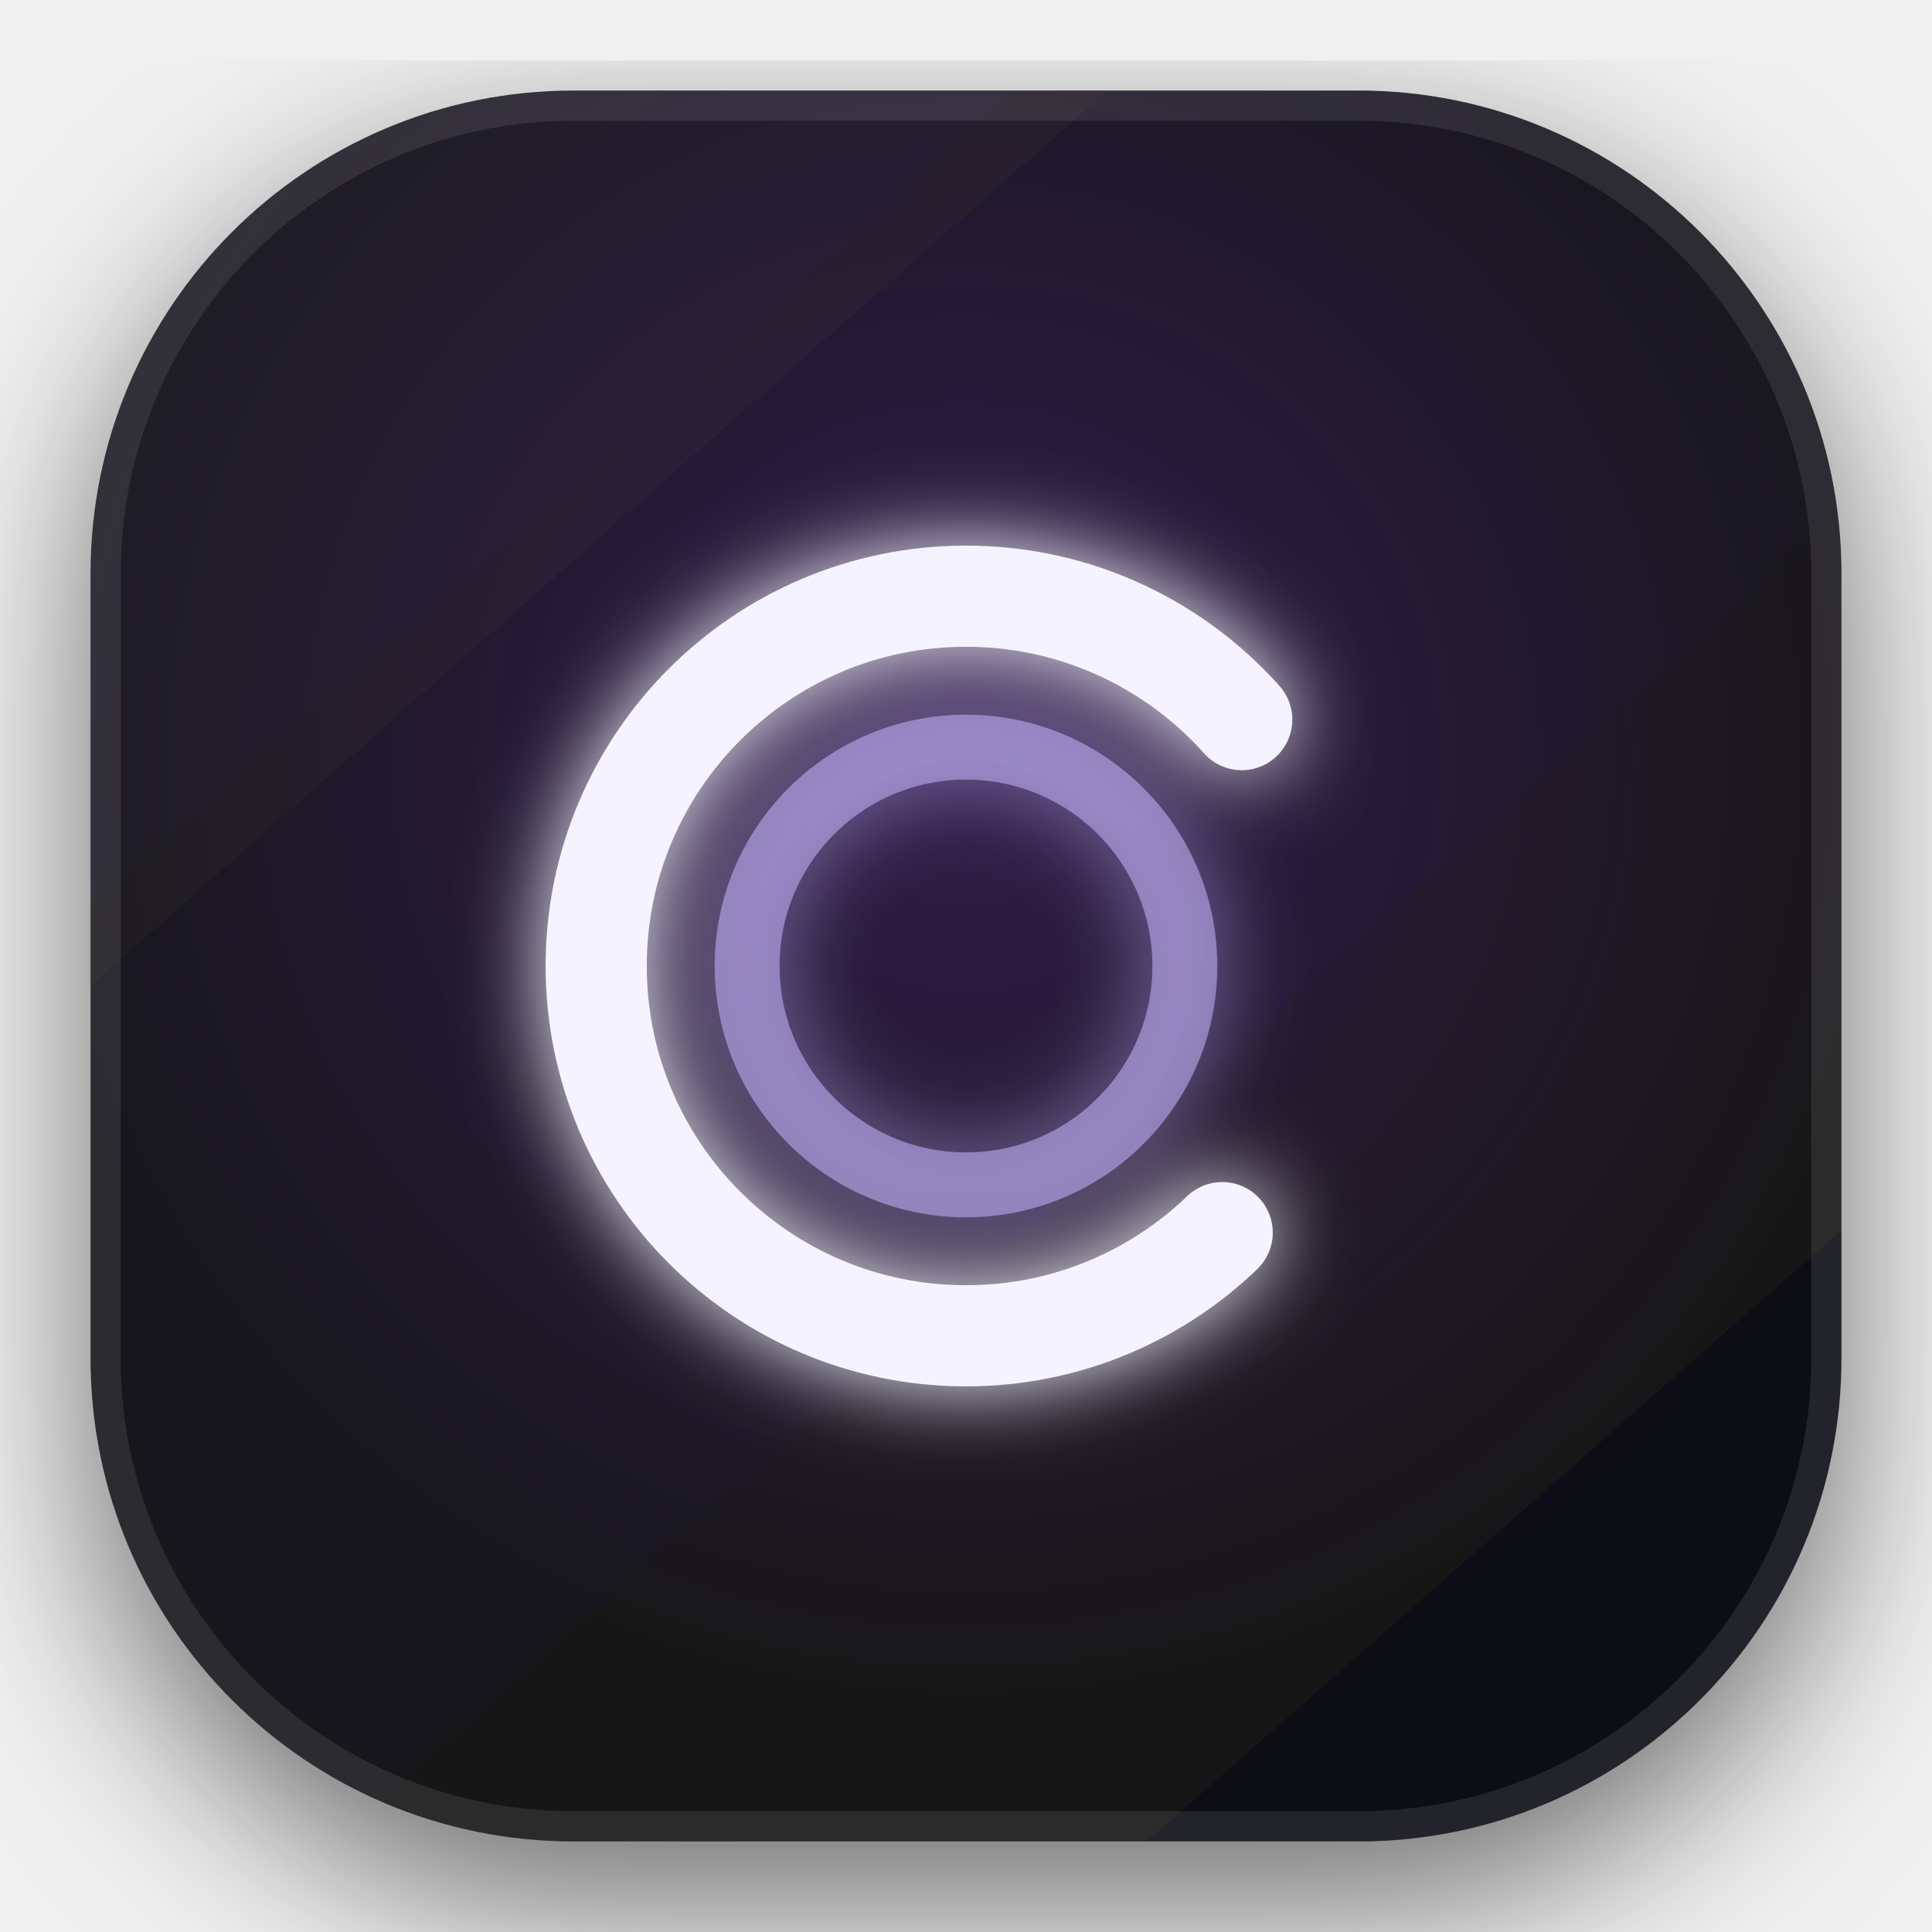
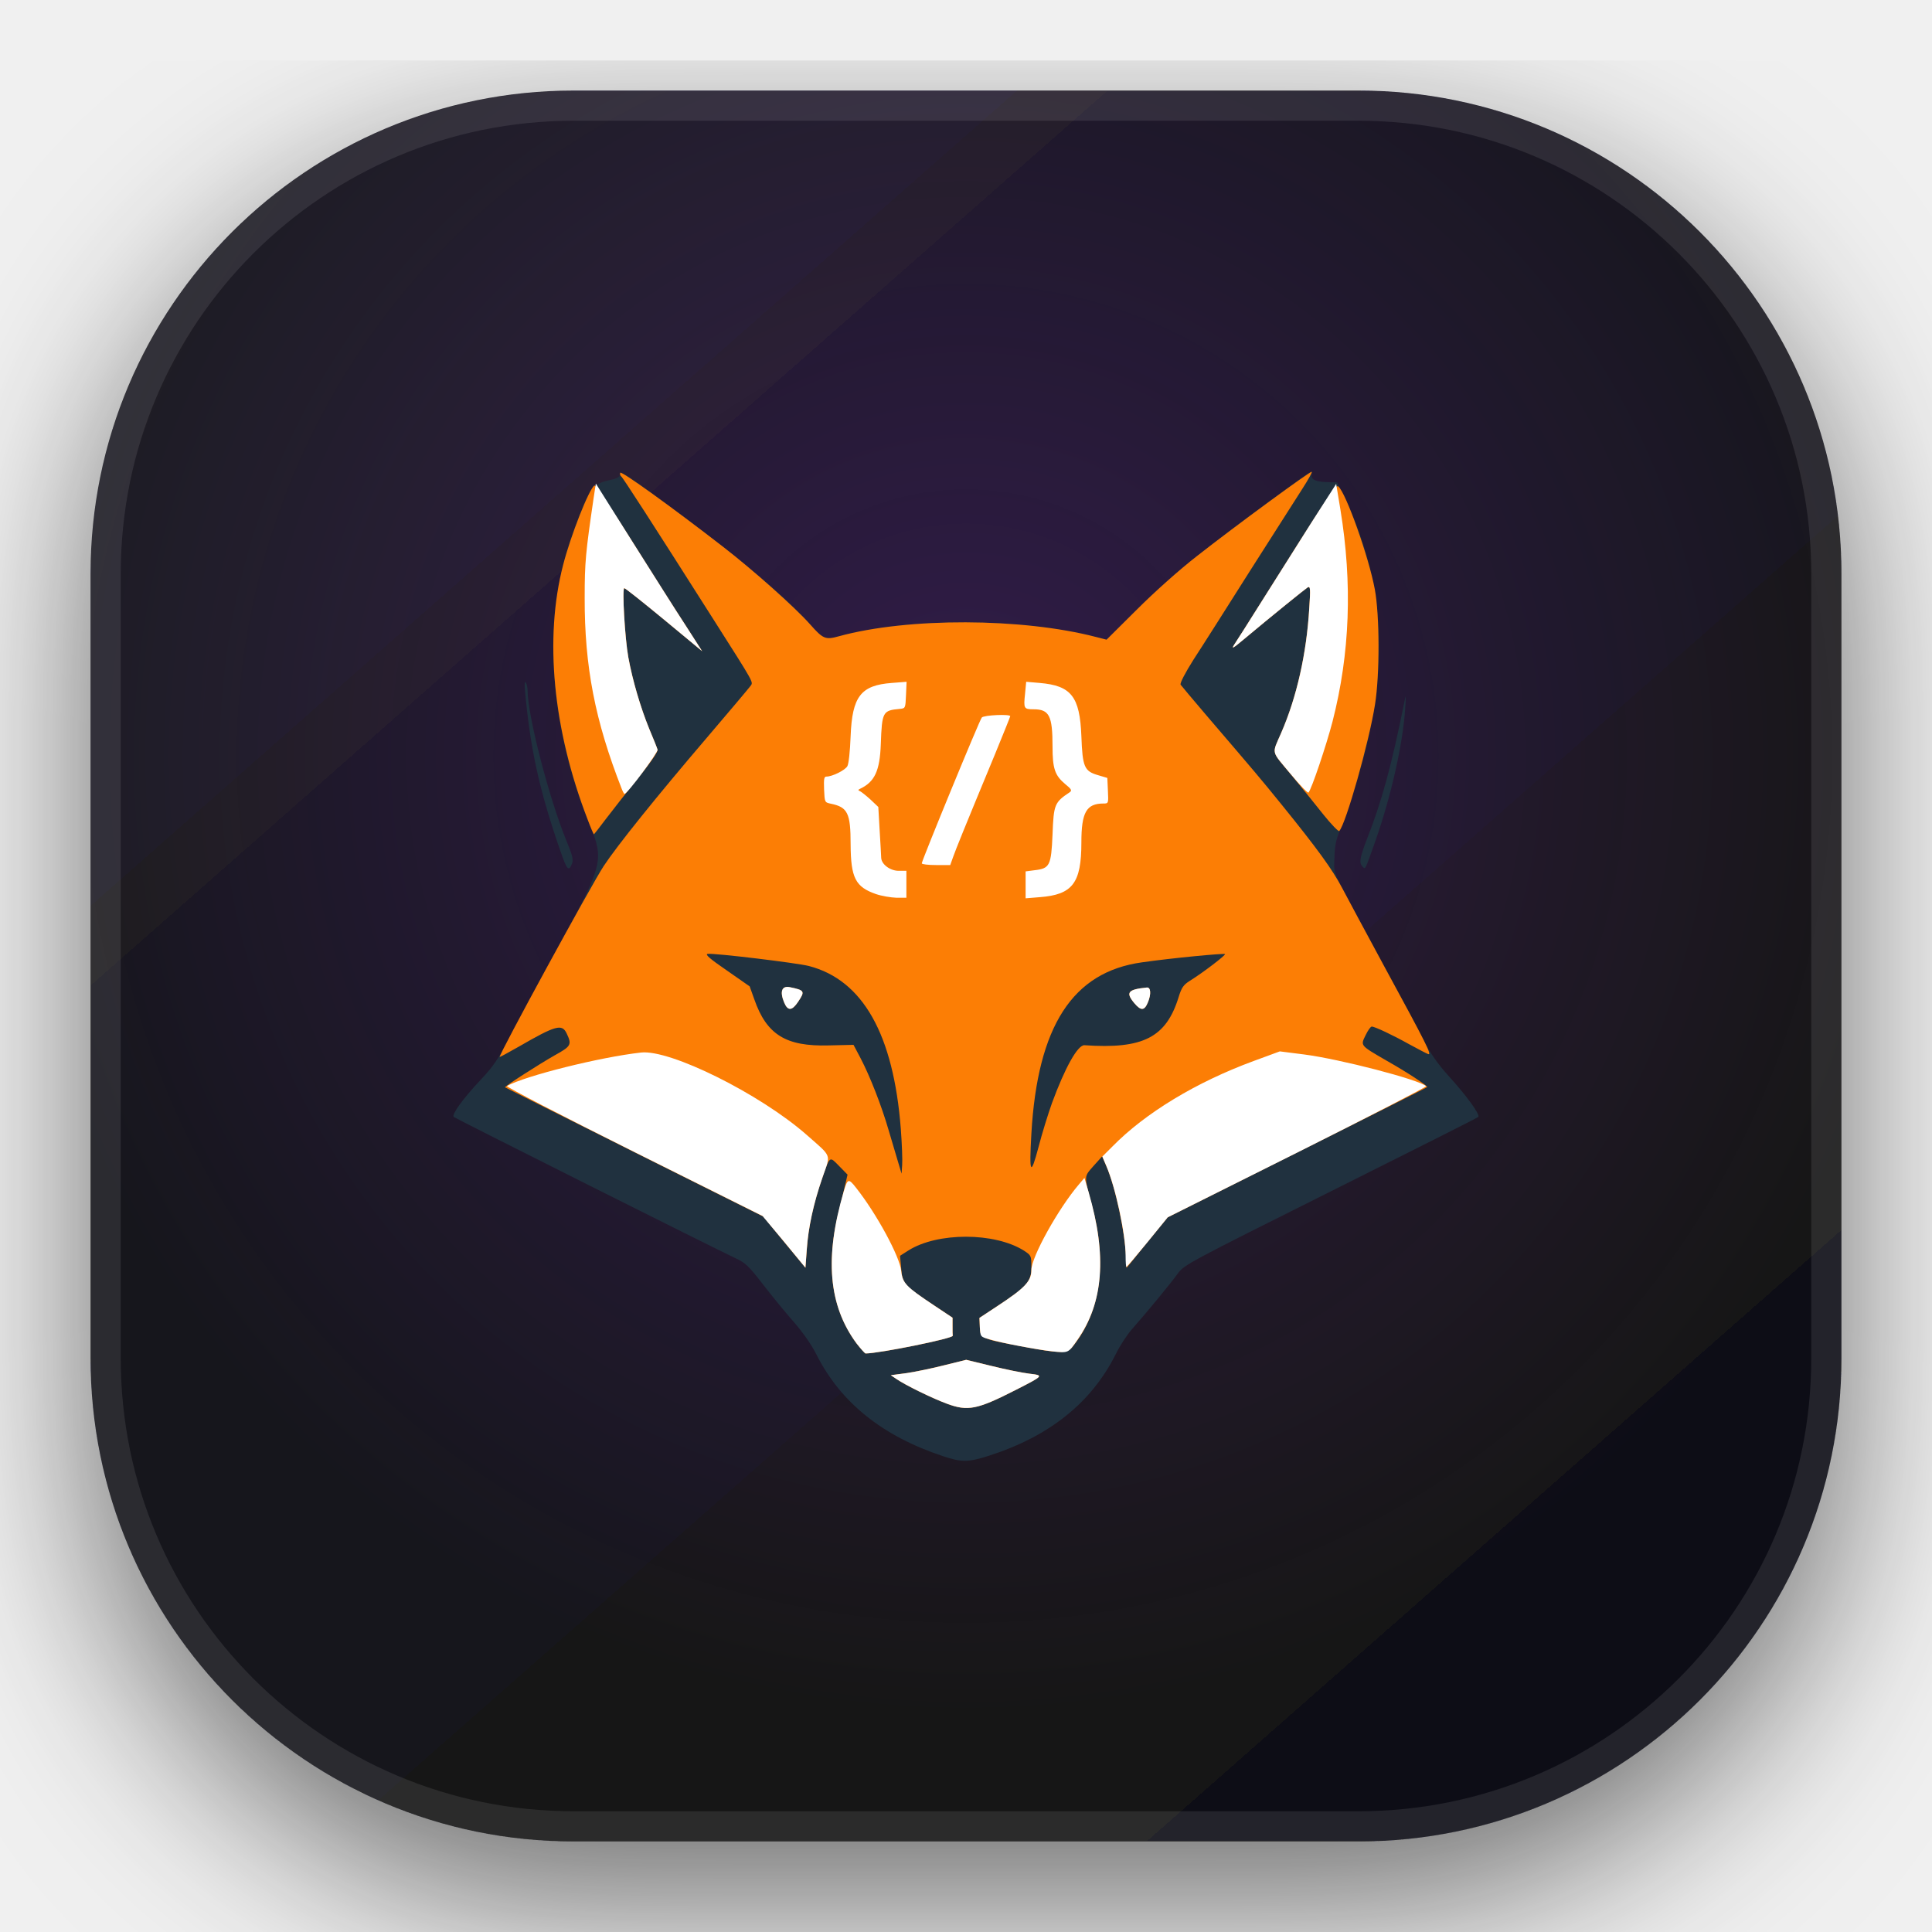
<svg xmlns="http://www.w3.org/2000/svg" viewBox="0 0 64 64" role="img" aria-label="FoxxyCode">
  <defs>
-     <linearGradient id="cm-plate" x1="10" y1="8" x2="54" y2="58" gradientUnits="userSpaceOnUse">
+     <linearGradient id="fx-plate" x1="10" y1="8" x2="54" y2="58" gradientUnits="userSpaceOnUse">
      <stop offset="0" stop-color="#1c1c22" />
      <stop offset="1" stop-color="#101014" />
    </linearGradient>
-     <linearGradient id="cm-stroke" x1="18" y1="16" x2="46" y2="48" gradientUnits="userSpaceOnUse">
-       <stop offset="0" stop-color="#f5f3ff" />
-       <stop offset="0.45" stop-color="#ddd6fe" />
-       <stop offset="1" stop-color="#a78bfa" />
-     </linearGradient>
-     <linearGradient id="cm-stroke-inner" x1="22" y1="20" x2="42" y2="44" gradientUnits="userSpaceOnUse">
-       <stop offset="0" stop-color="#c4b5fd" stop-opacity="0.55" />
-       <stop offset="1" stop-color="#9333ea" stop-opacity="0.35" />
-     </linearGradient>
-     <radialGradient id="cm-plate-glow" cx="50%" cy="38%" r="55%">
+     <radialGradient id="fx-plate-glow" cx="50%" cy="38%" r="55%">
      <stop offset="0" stop-color="#9333ea" stop-opacity="0.22" />
      <stop offset="1" stop-color="#9333ea" stop-opacity="0" />
    </radialGradient>
-     <filter id="cm-soft" x="-30%" y="-30%" width="160%" height="160%">
+     <filter id="fx-soft" x="-30%" y="-30%" width="160%" height="160%">
      <feDropShadow dx="0" dy="2" stdDeviation="3" flood-color="#000" flood-opacity="0.55" />
    </filter>
-     <filter id="cm-glyph-glow" x="-40%" y="-40%" width="180%" height="180%">
-       <feGaussianBlur stdDeviation="1.4" result="b" />
-       <feMerge>
-         <feMergeNode in="b" />
-         <feMergeNode in="SourceGraphic" />
-       </feMerge>
-     </filter>
  </defs>
-   <rect x="3" y="3" width="58" height="58" rx="16" fill="url(#cm-plate)" filter="url(#cm-soft)" />
-   <rect x="3" y="3" width="58" height="58" rx="16" fill="url(#cm-plate-glow)" />
+   <rect x="3" y="3" width="58" height="58" rx="16" fill="url(#fx-plate)" filter="url(#fx-soft)" />
+   <rect x="3" y="3" width="58" height="58" rx="16" fill="url(#fx-plate-glow)" />
  <rect x="3.5" y="3.5" width="57" height="57" rx="15.5" fill="none" stroke="rgba(255,255,255,0.09)" stroke-width="1" />
-   <g transform="translate(32 32)" filter="url(#cm-glyph-glow)">
-     <g transform="rotate(90)">
-       <circle r="12.25" fill="none" stroke="url(#cm-stroke)" stroke-width="3.35" stroke-linecap="round" stroke-dasharray="58.2 18.8" stroke-dashoffset="9.4" />
-       <circle r="7.25" fill="none" stroke="url(#cm-stroke-inner)" stroke-width="2.15" />
+   <g transform="translate(32 32)">
+     <g transform="scale(0.0637) translate(-512 -524.5)">
+       <path fill="#20313f" fill-rule="evenodd" d="M500 779.4C468.4 768.9 446.8 751.5 434.2 726.5C431.7 721.5 427.1 714.9 422 709.1C417.5 704 410.3 695.1 405.9 689.4C399 680.5 397.2 678.8 392.2 676.5C381.7 671.6 246.5 603.8 245.6 603C244.4 601.8 250.3 593.6 259.4 583.9C266.3 576.6 268.7 573.1 275.9 559.4C280.4 550.7 291.9 529.4 301.3 512.2C323.1 472 323.8 469.3 316.5 451.5C294.6 398.2 291.5 342.7 307.9 298.3C315.8 276.8 317.9 273.7 326 272C330.6 271 332 270.3 332.2 268.7C332.5 267 335.8 269.1 352.9 281.8C393.9 312.1 417.6 331.8 430.9 346.8C437.7 354.5 438.9 355 446 353C481.8 343.2 541.2 343.4 579.6 353.4L585.1 354.8L600.8 339.2C617.4 322.7 632.7 310.1 668.5 283.8C694 265.1 692.1 266.3 691.7 269.1C691.5 271.7 693.9 272.7 700.7 272.9L705 273L709.6 282.6C728.5 322.1 731.8 364.7 719.5 413.5C715.8 427.8 710.7 443.8 706.2 454.5C704.4 459 703.7 462.4 703.6 468.5C703.5 477.7 700.3 470.9 729.4 524.5C738.7 541.5 748.2 559.4 750.5 564.1C753.5 569.9 757.4 575.5 762.9 581.6C772.7 592.4 779.5 601.9 778.4 603C777.9 603.5 743.3 620.9 701.5 641.8C627.3 678.9 625.4 679.9 622.1 684.5C618.5 689.5 605.3 705.5 598.2 713.5C595.8 716.2 592 722 589.8 726.5C577.1 751.8 555 769.4 523.2 779.4C513.1 782.6 509.6 782.6 500 779.4ZM301.1 464.8C290.1 433.1 285.4 411.8 282.6 380.6C282.4 377.6 282.5 376.3 283.1 377.1C283.6 377.9 284 379.7 284 381.1C284.1 394.6 295.1 437 304.1 459.1C307.4 467.1 307.9 469.1 307.1 471.3C305.4 475.6 304.5 474.6 301.1 464.8ZM718.2 472.8C716.3 470.9 716.8 468.1 720.5 458.5C728.1 439.2 733.2 420.8 739.9 387.5C740.8 382.9 740.9 383.2 740.4 390.5C739.3 408.4 733.1 436.1 725.1 458.9C719.3 475.2 719.8 474.4 718.2 472.8Z" />
+       <path fill="#fc7e05" fill-rule="evenodd" d="M502 752.1C494.2 749.2 480.5 742.5 475.7 739.2L472.9 737.3L481.2 736.2C485.8 735.5 494.6 733.7 500.8 732.1L512.1 729.3L525.3 732.5C532.6 734.3 541.4 736.1 544.9 736.5C552.6 737.4 552.5 737.5 538 744.9C517.8 755.2 513 756.2 502 752.1ZM455.1 720.8C441.7 702.7 438.7 679.6 446.2 650.5C447.3 646.1 448.7 640.4 449.3 637.7L450.4 633L446 628.5C440.9 623.3 441.3 622.9 436.9 635.8C432.6 648.3 429.9 661.1 429.2 672L428.5 681.4L417.5 668.1L406.6 654.8L339.5 621.3C302.7 602.9 272.4 587.7 272.3 587.6C271.8 587.2 290.4 575.3 298.2 570.9C306.7 566.2 307.1 565.4 304.3 559.5C301.9 554.5 298.7 555.3 279.5 566.4C274.1 569.5 269.6 571.9 269.5 571.8C268.8 571 317.6 481.5 323.6 472.5C330.5 462 350.9 436.6 377.3 405.7C389 392 399.1 380 399.9 378.9C401.4 376.7 402.5 378.6 380.5 344C348.8 294.1 333.5 270.4 332.7 269.9C332.2 269.5 331.9 268.7 332.2 268C332.6 266.8 359.1 285.9 385.3 306.2C401.1 318.4 422.9 337.8 430.9 346.8C437.7 354.5 438.9 355 446 353C481.8 343.2 541.2 343.4 579.6 353.4L585.1 354.8L600.8 339.2C610 330 623 318.4 632 311.4C652.4 295.4 691.3 266.9 691.8 267.5C692.1 267.8 689.9 271.7 687 276.2C684.1 280.8 671.8 300 659.7 319C647.7 338 634.5 358.8 630.3 365.2C625.9 372.2 623.2 377.4 623.6 378.2C624 378.8 630 385.9 636.8 393.9C661.9 423.2 664.9 426.7 676 440.4C694.7 463.5 702.5 474.2 707.7 484.1C710.4 489.3 720.2 507.4 729.4 524.5C751.7 565.5 754.5 571.1 752.3 570.3C751.3 569.9 746.9 567.6 742.5 565.2C733.9 560.4 724.6 556 723 556C722.4 556 721 558 719.8 560.5C717.1 566 716.9 565.7 730.5 573.6C741.5 579.8 752.4 587 751.8 587.5C751.6 587.7 721.2 603 684.2 621.5L616.9 655.2L606.2 668.3L595.5 681.5L595.3 676.5C594.6 662.3 589.6 639.1 584.9 628.4L582.8 623.5L578.3 628.5C573.3 634.2 573.3 633.3 577.4 648.5C585.6 679.1 582.2 704.1 567.5 722.4C564.6 726.1 560.8 726.1 541.5 722.4C520 718.4 519.5 718.2 519.2 712.4L519 707.5L528.1 701.5C543.6 691.3 546 688.6 546 681.2C546 675.1 545.9 675 542.1 672.5C526.8 662.9 497.2 662.9 482.1 672.4L477.7 675.2L478.3 681.8C478.9 689.6 479.8 690.7 495.7 701.2L505 707.4L505 711.7C505 714.1 505 716.3 505.1 716.8C505.2 718.2 467.3 725.9 459.8 726C459.4 726 457.3 723.6 455.1 720.8ZM478.1 609.2C474.3 560.1 458.4 531.8 430.3 524.5C424.1 522.9 381 517.7 377.7 518.2C376.1 518.4 378.7 520.7 387.6 526.8L399.5 535.1L401.9 541.8C408.3 560.2 418.3 566.4 440.5 565.8L453.5 565.5L457.2 572.5C462.1 581.9 468.1 597.2 471.8 610C473.5 615.8 475.7 623.2 476.7 626.5L478.5 632.5L478.8 628C479 625.5 478.7 617.1 478.1 609.2ZM556.7 595.8C563.5 577.3 570.1 565.5 573.6 565.7C604.1 567.8 616.1 561.7 622.6 540.6C624.1 535.7 625.1 534.3 628.4 532.2C635.2 528 647.2 518.8 646.7 518.3C646.1 517.8 618.7 520.4 603.5 522.6C567.4 527.6 549.2 555.8 546 611.7C544.8 632.7 545.6 634.2 549.7 618.7C551.5 611.7 554.7 601.4 556.7 595.8ZM417.4 543.4C415.1 537.8 416.2 534.7 420.3 535.5C428.1 537.1 428.4 537.6 424.7 543.1C421.5 547.9 419.3 548 417.4 543.4ZM599.6 543.9C594.9 538.3 596.1 536.7 606 535.7C608.1 535.4 608.4 539.1 606.6 543.4C604.8 547.8 603 547.9 599.6 543.9ZM315.2 448.2C297.2 401.5 292.6 354 302.5 315.9C306.4 300.7 316 276.3 318.8 274.6C319.3 274.3 328.1 287.2 338.6 304C349 320.5 361.4 340.1 366.2 347.4L374.8 360.8L355 344.4C344.1 335.4 334.8 328 334.3 328C333.1 328 334.6 354.1 336.4 364C338.6 376 342.7 389.9 347.2 401C349.4 406.2 351.4 411.2 351.6 412C351.9 413 347.9 418.8 341.3 427C335.3 434.4 327.8 444 324.6 448.2C321.4 452.5 318.6 456 318.5 456C318.3 456 316.8 452.5 315.2 448.2ZM697.9 445.8C693.9 440.7 686.4 431.5 681.3 425.3C670.4 412.2 671 414.6 675.9 403.3C684 384.7 689.1 362 690.5 338.6C691.2 328.2 691.1 326.9 689.7 327.6C688.3 328.5 671.2 342.3 656.5 354.6C651 359.2 649.9 359.9 651.4 357.5C652.5 355.9 659.1 345.5 666 334.5C700.4 279.9 704.3 274 705.6 275.1C709.6 278.4 721.5 311.9 724.6 328.6C727.1 342 727.2 372.9 724.7 388.5C721.7 407.7 709.5 450.9 706.1 454.3C705.7 454.7 702 450.9 697.9 445.8Z" />
+       <path fill="#ffffff" fill-rule="evenodd" d="M502 752.1C494.2 749.2 480.5 742.5 475.7 739.2L472.9 737.3L481.2 736.2C485.8 735.5 494.6 733.7 500.8 732.1L512.1 729.3L525.3 732.5C532.6 734.3 541.4 736.1 544.9 736.5C552.6 737.4 552.5 737.5 538 744.9C517.8 755.2 513 756.2 502 752.1ZM455.1 720.8C440.5 701.1 438.3 676.1 448.4 641.8C450.4 635 450.9 634.8 454.8 639.8C465.5 653.3 477.5 675.5 478.3 683C479 689.5 480.7 691.2 495.7 701.2L505 707.4L505 711.7C505 714.1 505 716.3 505.1 716.8C505.2 718.2 467.3 725.9 459.8 726C459.4 726 457.3 723.6 455.1 720.8ZM556.8 724.9C548.8 724 530.2 720.5 524 718.6C519.5 717.3 519.5 717.3 519.2 712.4L519 707.5L528.1 701.5C542.7 691.9 546 688.4 546 682.6C546 675.8 560.1 650.5 570.7 638.1L573.6 634.7L575.8 642.2C585.4 675.3 583.5 699.6 569.9 719C565.1 725.9 565.3 725.8 556.8 724.9ZM417.4 667.9L406.2 654.5L339.1 621C301.1 602 272.6 587.3 273.3 586.9C282.8 581.6 321.6 571.9 343 569.5C358.2 567.8 404.8 591 429 612.2C442.5 624.1 441.7 622 437.5 634.1C432.7 647.9 430 660.4 429.2 671.9L428.5 681.4L417.4 667.9ZM595 675.2C595 664 589.8 639.6 584.9 628.3L582.9 623.6L588.2 618.3C605.3 600.9 631.7 584.9 661.6 573.9L675.2 568.9L687.8 570.5C706.4 572.9 747.3 583.5 751.3 587C751.7 587.3 721.6 602.8 684.5 621.4L616.9 655.2L606.4 668.1C600.6 675.2 595.7 681 595.4 681C595.2 681 595 678.4 595 675.2ZM417.4 543.4C415.1 537.8 416.2 534.7 420.3 535.5C428.1 537.1 428.4 537.6 424.7 543.1C421.5 547.9 419.3 548 417.4 543.4ZM599.6 543.9C594.9 538.3 596.1 536.7 606 535.7C608.1 535.4 608.4 539.1 606.6 543.4C604.8 547.8 603 547.9 599.6 543.9ZM465.2 487.1C454.5 483.4 452.1 478.7 452 461.3C452 445 450.5 441.9 441.7 440.1C438.5 439.4 438.5 439.4 438.2 432.7C438 427.2 438.2 426 439.4 426C442.5 426 449.1 422.7 450.3 420.6C451 419.4 451.7 412.9 452 405C452.8 384.3 457.3 378.5 473.4 377.3L481.1 376.7L480.8 383.6C480.5 390.5 480.5 390.5 477.5 390.8C468.7 391.6 468.3 392.3 467.7 409C467.2 423.1 464.5 428.8 456.8 432.4C455.8 432.9 455.8 433.1 456.9 433.6C457.7 434 460.2 436 462.4 438L466.4 441.8L467.1 454.1C467.5 460.9 467.9 467.3 467.9 468.3C468.1 471.7 472.6 475 477 475L481 475L481 482L481 489L475.8 489C472.9 488.9 468.1 488.1 465.2 487.1ZM543 482.3L543 475.3L547.6 474.7C555.6 473.8 556.3 472.3 557 456.1C557.6 440.5 558 439.4 566 434.1C567.2 433.2 566.8 432.5 563.6 429.9C558.2 425.4 557 421.8 557 410.3C557 394.3 555.3 391 547.1 391C542.1 391 541.9 390.6 542.7 383L543.3 376.7L550.3 377.3C566.7 378.7 571.2 384.3 572 405C572.6 421.1 573.5 423.2 580.8 425.3L585.5 426.7L585.8 433.4C586.1 439.9 586.1 440 583.5 440C574.6 440 572 444.6 572 460.3C572 481.4 567.4 487.4 550.4 488.7L543 489.3L543 482.3ZM489 471.1C489 469.7 519 396.7 520.2 395.3C521.2 394 535 393.4 535 394.6C535 394.9 531.4 403.8 527.1 414.3C510.4 454.6 506.8 463.6 505.3 467.8L503.8 472L496.4 472C492.3 472 489 471.6 489 471.1ZM332.9 432.2C319.1 397 313.6 368.7 313.7 333C313.7 314.5 314.2 309.5 318.3 281.5L319.5 273.6L338.5 303.8C349 320.4 361.4 340.1 366.2 347.4L374.8 360.8L355 344.4C344.1 335.4 334.8 328 334.3 328C333.1 328 334.6 354.1 336.4 364C338.6 376 342.7 389.9 347.2 401C349.4 406.2 351.4 411.2 351.6 412C352 413.3 335.9 435 334.4 435C334.2 435 333.5 433.8 332.9 432.2ZM680.7 424.5C670.5 412.2 671 414.6 675.9 403.3C684 384.7 689.1 362 690.5 338.6C691.2 328.2 691.1 326.9 689.7 327.6C688.3 328.5 671.2 342.3 656.5 354.6C651 359.2 649.9 359.9 651.4 357.5C652.5 355.9 659.1 345.5 666 334.5C672.9 323.5 684.4 305.3 691.5 294.1L704.5 273.8L706.7 287.1C713 325.7 711.7 361.9 702.6 397.4C699.4 409.7 691.7 432.6 690.1 434.3C689.7 434.7 685.5 430.3 680.7 424.5Z" />
    </g>
  </g>
</svg>
